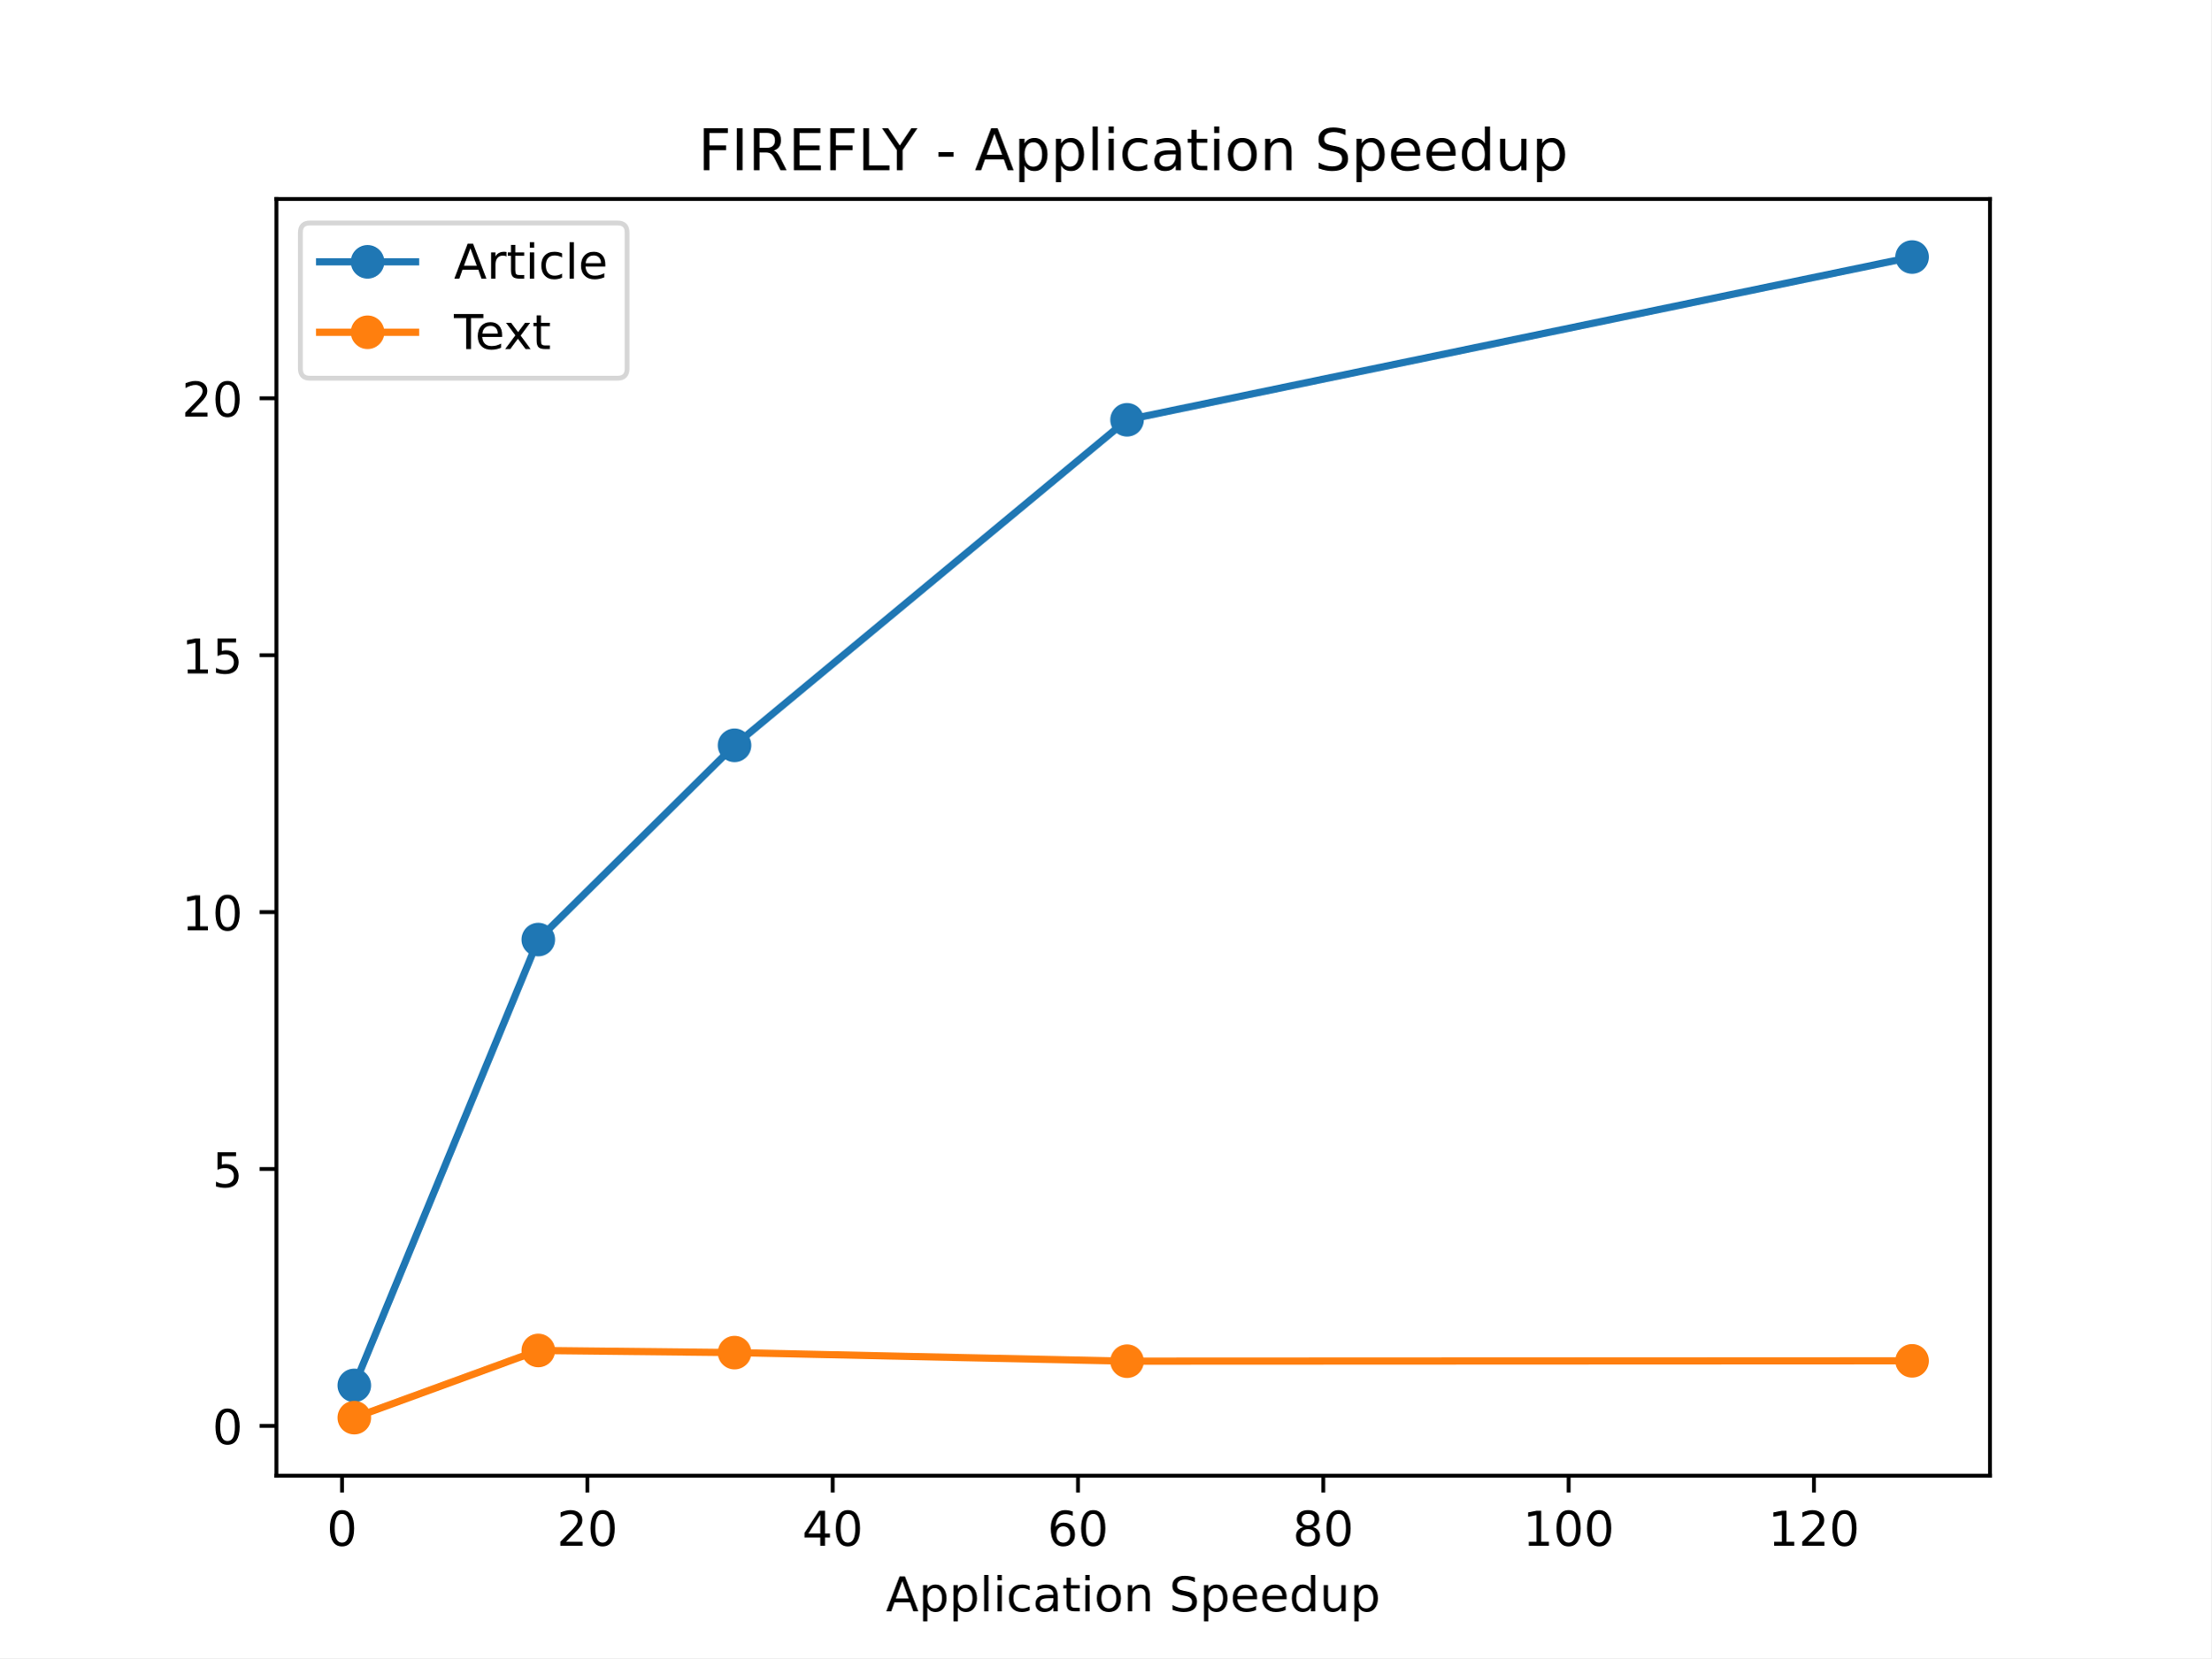
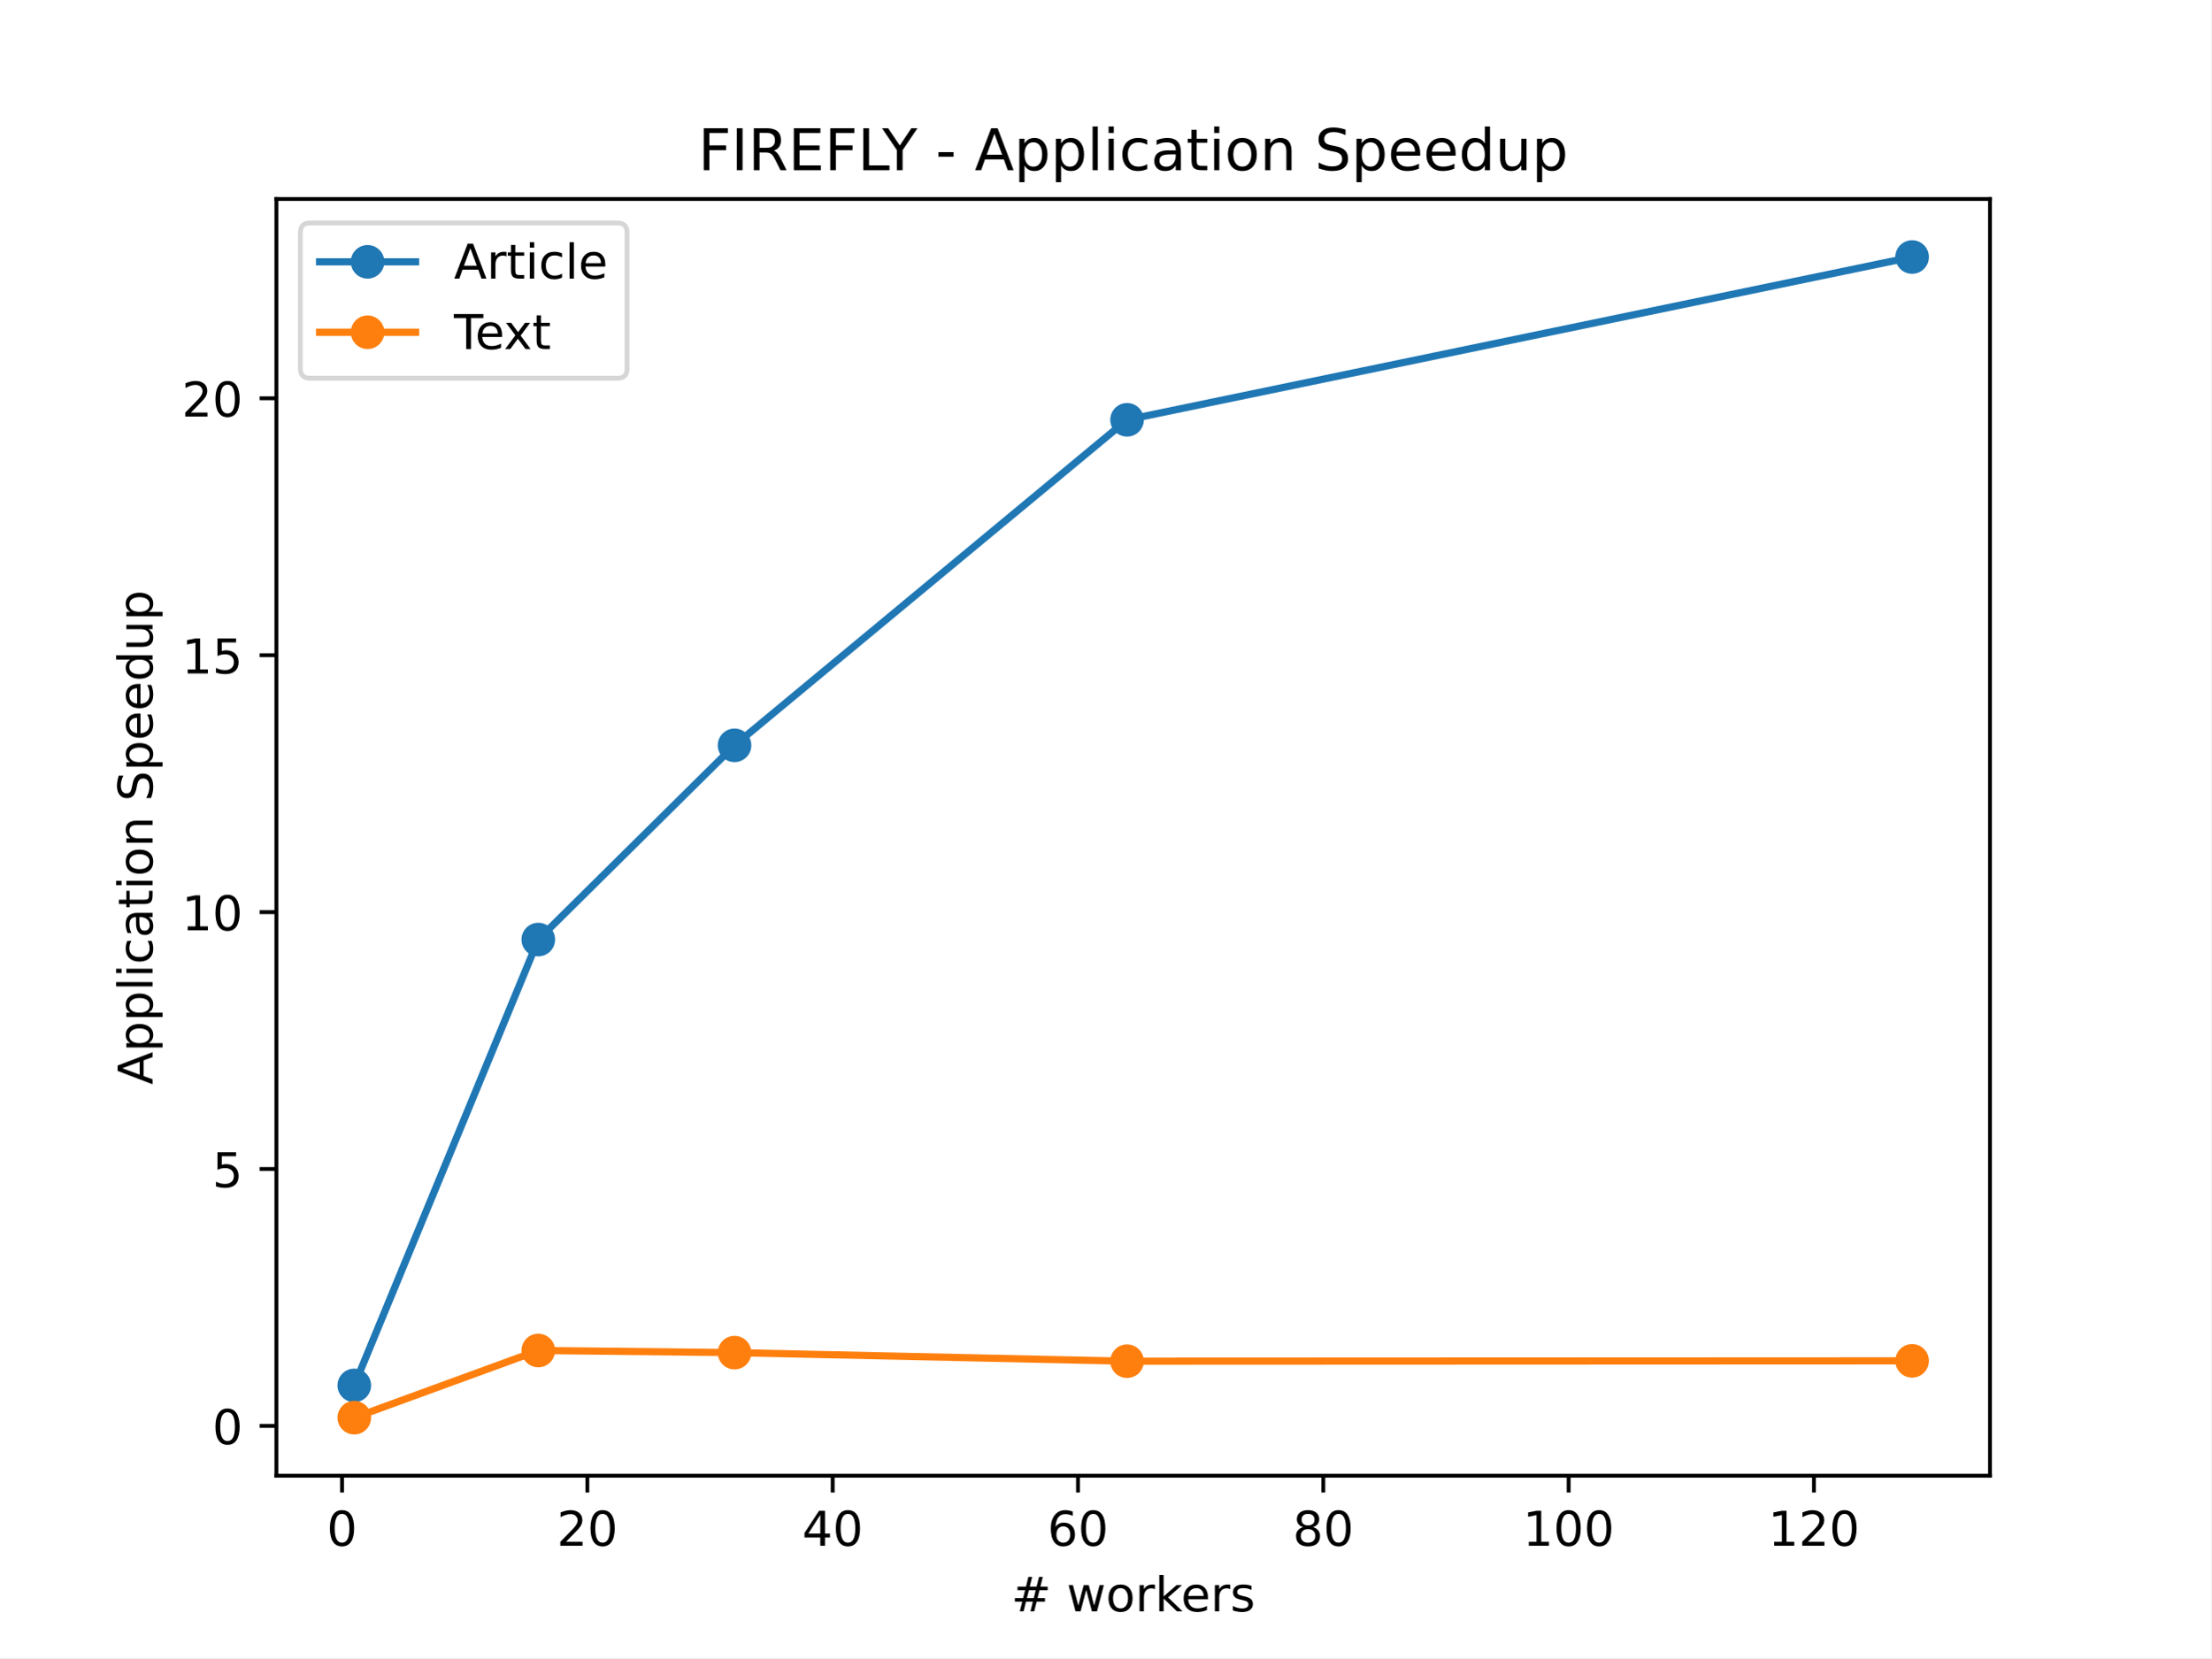
<svg xmlns="http://www.w3.org/2000/svg" xmlns:xlink="http://www.w3.org/1999/xlink" width="460.8pt" height="345.6pt" viewBox="0 0 460.8 345.6" version="1.1">
  <defs>
    <style type="text/css">*{stroke-linejoin: round; stroke-linecap: butt}</style>
  </defs>
  <g id="figure_1">
    <g id="patch_1">
      <path d="M 0 345.6  L 460.8 345.6  L 460.8 0  L 0 0  z " style="fill: #ffffff" />
    </g>
    <g id="axes_1">
      <g id="patch_2">
        <path d="M 57.6 307.584  L 414.72 307.584  L 414.72 41.472  L 57.6 41.472  z " style="fill: #ffffff" />
      </g>
      <g id="matplotlib.axis_1">
        <g id="xtick_1">
          <g id="line2d_1">
            <defs>
-               <path id="md1cdf1316c" d="M 0 0  L 0 3.5  " style="stroke: #000000; stroke-width: 0.8" />
-             </defs>
-             <g>
-               <use xlink:href="#md1cdf1316c" x="71.276" y="307.584" style="stroke: #000000; stroke-width: 0.8" />
+               <path id="m5387d51be2" d="M 0 0  L 0 3.5  " style="stroke: #000000; stroke-width: 0.8" />
+             </defs>
+             <g>
+               <use xlink:href="#m5387d51be2" x="71.276" y="307.584" style="stroke: #000000; stroke-width: 0.8" />
            </g>
          </g>
          <g id="text_1">
            <g transform="translate(68.09514 322.1824) scale(0.1 -0.1)">
              <defs>
                <path id="DejaVuSans-30" d="M 2034 4250  Q 1547 4250 1301 3770  Q 1056 3291 1056 2328  Q 1056 1369 1301 889  Q 1547 409 2034 409  Q 2525 409 2770 889  Q 3016 1369 3016 2328  Q 3016 3291 2770 3770  Q 2525 4250 2034 4250  z M 2034 4750  Q 2819 4750 3233 4129  Q 3647 3509 3647 2328  Q 3647 1150 3233 529  Q 2819 -91 2034 -91  Q 1250 -91 836 529  Q 422 1150 422 2328  Q 422 3509 836 4129  Q 1250 4750 2034 4750  z " transform="scale(0.015625)" />
              </defs>
              <use xlink:href="#DejaVuSans-30" />
            </g>
          </g>
        </g>
        <g id="xtick_2">
          <g id="line2d_2">
            <g>
-               <use xlink:href="#md1cdf1316c" x="122.403" y="307.584" style="stroke: #000000; stroke-width: 0.8" />
+               <use xlink:href="#m5387d51be2" x="122.403" y="307.584" style="stroke: #000000; stroke-width: 0.8" />
            </g>
          </g>
          <g id="text_2">
            <g transform="translate(116.0406 322.1824) scale(0.1 -0.1)">
              <defs>
                <path id="DejaVuSans-32" d="M 1228 531  L 3431 531  L 3431 0  L 469 0  L 469 531  Q 828 903 1448 1529  Q 2069 2156 2228 2338  Q 2531 2678 2651 2914  Q 2772 3150 2772 3378  Q 2772 3750 2511 3984  Q 2250 4219 1831 4219  Q 1534 4219 1204 4116  Q 875 4013 500 3803  L 500 4441  Q 881 4594 1212 4672  Q 1544 4750 1819 4750  Q 2544 4750 2975 4387  Q 3406 4025 3406 3419  Q 3406 3131 3298 2873  Q 3191 2616 2906 2266  Q 2828 2175 2409 1742  Q 1991 1309 1228 531  z " transform="scale(0.015625)" />
              </defs>
              <use xlink:href="#DejaVuSans-32" />
              <use xlink:href="#DejaVuSans-30" x="63.623" />
            </g>
          </g>
        </g>
        <g id="xtick_3">
          <g id="line2d_3">
            <g>
-               <use xlink:href="#md1cdf1316c" x="173.53" y="307.584" style="stroke: #000000; stroke-width: 0.8" />
+               <use xlink:href="#m5387d51be2" x="173.53" y="307.584" style="stroke: #000000; stroke-width: 0.8" />
            </g>
          </g>
          <g id="text_3">
            <g transform="translate(167.1673 322.1824) scale(0.1 -0.1)">
              <defs>
                <path id="DejaVuSans-34" d="M 2419 4116  L 825 1625  L 2419 1625  L 2419 4116  z M 2253 4666  L 3047 4666  L 3047 1625  L 3713 1625  L 3713 1100  L 3047 1100  L 3047 0  L 2419 0  L 2419 1100  L 313 1100  L 313 1709  L 2253 4666  z " transform="scale(0.015625)" />
              </defs>
              <use xlink:href="#DejaVuSans-34" />
              <use xlink:href="#DejaVuSans-30" x="63.623" />
            </g>
          </g>
        </g>
        <g id="xtick_4">
          <g id="line2d_4">
            <g>
-               <use xlink:href="#md1cdf1316c" x="224.656" y="307.584" style="stroke: #000000; stroke-width: 0.8" />
+               <use xlink:href="#m5387d51be2" x="224.656" y="307.584" style="stroke: #000000; stroke-width: 0.8" />
            </g>
          </g>
          <g id="text_4">
            <g transform="translate(218.294 322.1824) scale(0.1 -0.1)">
              <defs>
                <path id="DejaVuSans-36" d="M 2113 2584  Q 1688 2584 1439 2293  Q 1191 2003 1191 1497  Q 1191 994 1439 701  Q 1688 409 2113 409  Q 2538 409 2786 701  Q 3034 994 3034 1497  Q 3034 2003 2786 2293  Q 2538 2584 2113 2584  z M 3366 4563  L 3366 3988  Q 3128 4100 2886 4159  Q 2644 4219 2406 4219  Q 1781 4219 1451 3797  Q 1122 3375 1075 2522  Q 1259 2794 1537 2939  Q 1816 3084 2150 3084  Q 2853 3084 3261 2657  Q 3669 2231 3669 1497  Q 3669 778 3244 343  Q 2819 -91 2113 -91  Q 1303 -91 875 529  Q 447 1150 447 2328  Q 447 3434 972 4092  Q 1497 4750 2381 4750  Q 2619 4750 2861 4703  Q 3103 4656 3366 4563  z " transform="scale(0.015625)" />
              </defs>
              <use xlink:href="#DejaVuSans-36" />
              <use xlink:href="#DejaVuSans-30" x="63.623" />
            </g>
          </g>
        </g>
        <g id="xtick_5">
          <g id="line2d_5">
            <g>
-               <use xlink:href="#md1cdf1316c" x="275.783" y="307.584" style="stroke: #000000; stroke-width: 0.8" />
+               <use xlink:href="#m5387d51be2" x="275.783" y="307.584" style="stroke: #000000; stroke-width: 0.8" />
            </g>
          </g>
          <g id="text_5">
            <g transform="translate(269.4207 322.1824) scale(0.1 -0.1)">
              <defs>
                <path id="DejaVuSans-38" d="M 2034 2216  Q 1584 2216 1326 1975  Q 1069 1734 1069 1313  Q 1069 891 1326 650  Q 1584 409 2034 409  Q 2484 409 2743 651  Q 3003 894 3003 1313  Q 3003 1734 2745 1975  Q 2488 2216 2034 2216  z M 1403 2484  Q 997 2584 770 2862  Q 544 3141 544 3541  Q 544 4100 942 4425  Q 1341 4750 2034 4750  Q 2731 4750 3128 4425  Q 3525 4100 3525 3541  Q 3525 3141 3298 2862  Q 3072 2584 2669 2484  Q 3125 2378 3379 2068  Q 3634 1759 3634 1313  Q 3634 634 3220 271  Q 2806 -91 2034 -91  Q 1263 -91 848 271  Q 434 634 434 1313  Q 434 1759 690 2068  Q 947 2378 1403 2484  z M 1172 3481  Q 1172 3119 1398 2916  Q 1625 2713 2034 2713  Q 2441 2713 2670 2916  Q 2900 3119 2900 3481  Q 2900 3844 2670 4047  Q 2441 4250 2034 4250  Q 1625 4250 1398 4047  Q 1172 3844 1172 3481  z " transform="scale(0.015625)" />
              </defs>
              <use xlink:href="#DejaVuSans-38" />
              <use xlink:href="#DejaVuSans-30" x="63.623" />
            </g>
          </g>
        </g>
        <g id="xtick_6">
          <g id="line2d_6">
            <g>
-               <use xlink:href="#md1cdf1316c" x="326.91" y="307.584" style="stroke: #000000; stroke-width: 0.8" />
+               <use xlink:href="#m5387d51be2" x="326.91" y="307.584" style="stroke: #000000; stroke-width: 0.8" />
            </g>
          </g>
          <g id="text_6">
            <g transform="translate(317.3661 322.1824) scale(0.1 -0.1)">
              <defs>
                <path id="DejaVuSans-31" d="M 794 531  L 1825 531  L 1825 4091  L 703 3866  L 703 4441  L 1819 4666  L 2450 4666  L 2450 531  L 3481 531  L 3481 0  L 794 0  L 794 531  z " transform="scale(0.015625)" />
              </defs>
              <use xlink:href="#DejaVuSans-31" />
              <use xlink:href="#DejaVuSans-30" x="63.623" />
              <use xlink:href="#DejaVuSans-30" x="127.246" />
            </g>
          </g>
        </g>
        <g id="xtick_7">
          <g id="line2d_7">
            <g>
-               <use xlink:href="#md1cdf1316c" x="378.037" y="307.584" style="stroke: #000000; stroke-width: 0.8" />
+               <use xlink:href="#m5387d51be2" x="378.037" y="307.584" style="stroke: #000000; stroke-width: 0.8" />
            </g>
          </g>
          <g id="text_7">
            <g transform="translate(368.4928 322.1824) scale(0.1 -0.1)">
              <use xlink:href="#DejaVuSans-31" />
              <use xlink:href="#DejaVuSans-32" x="63.623" />
              <use xlink:href="#DejaVuSans-30" x="127.246" />
            </g>
          </g>
        </g>
        <g id="text_8">
-           <g transform="translate(184.6147 335.8606) scale(0.1 -0.1)">
+           <g transform="translate(210.7264 335.8606) scale(0.1 -0.1)">
+             <defs>
+               <path id="DejaVuSans-23" d="M 3272 2816  L 2363 2816  L 2100 1772  L 3016 1772  L 3272 2816  z M 2803 4594  L 2478 3297  L 3391 3297  L 3719 4594  L 4219 4594  L 3897 3297  L 4872 3297  L 4872 2816  L 3775 2816  L 3519 1772  L 4513 1772  L 4513 1294  L 3397 1294  L 3072 0  L 2572 0  L 2894 1294  L 1978 1294  L 1656 0  L 1153 0  L 1478 1294  L 494 1294  L 494 1772  L 1594 1772  L 1856 2816  L 850 2816  L 850 3297  L 1978 3297  L 2297 4594  L 2803 4594  z " transform="scale(0.015625)" />
+               <path id="DejaVuSans-20" transform="scale(0.015625)" />
+               <path id="DejaVuSans-77" d="M 269 3500  L 844 3500  L 1563 769  L 2278 3500  L 2956 3500  L 3675 769  L 4391 3500  L 4966 3500  L 4050 0  L 3372 0  L 2619 2869  L 1863 0  L 1184 0  L 269 3500  z " transform="scale(0.015625)" />
+               <path id="DejaVuSans-6f" d="M 1959 3097  Q 1497 3097 1228 2736  Q 959 2375 959 1747  Q 959 1119 1226 758  Q 1494 397 1959 397  Q 2419 397 2687 759  Q 2956 1122 2956 1747  Q 2956 2369 2687 2733  Q 2419 3097 1959 3097  z M 1959 3584  Q 2709 3584 3137 3096  Q 3566 2609 3566 1747  Q 3566 888 3137 398  Q 2709 -91 1959 -91  Q 1206 -91 779 398  Q 353 888 353 1747  Q 353 2609 779 3096  Q 1206 3584 1959 3584  z " transform="scale(0.015625)" />
+               <path id="DejaVuSans-72" d="M 2631 2963  Q 2534 3019 2420 3045  Q 2306 3072 2169 3072  Q 1681 3072 1420 2755  Q 1159 2438 1159 1844  L 1159 0  L 581 0  L 581 3500  L 1159 3500  L 1159 2956  Q 1341 3275 1631 3429  Q 1922 3584 2338 3584  Q 2397 3584 2469 3576  Q 2541 3569 2628 3553  L 2631 2963  z " transform="scale(0.015625)" />
+               <path id="DejaVuSans-6b" d="M 581 4863  L 1159 4863  L 1159 1991  L 2875 3500  L 3609 3500  L 1753 1863  L 3688 0  L 2938 0  L 1159 1709  L 1159 0  L 581 0  L 581 4863  z " transform="scale(0.015625)" />
+               <path id="DejaVuSans-65" d="M 3597 1894  L 3597 1613  L 953 1613  Q 991 1019 1311 708  Q 1631 397 2203 397  Q 2534 397 2845 478  Q 3156 559 3463 722  L 3463 178  Q 3153 47 2828 -22  Q 2503 -91 2169 -91  Q 1331 -91 842 396  Q 353 884 353 1716  Q 353 2575 817 3079  Q 1281 3584 2069 3584  Q 2775 3584 3186 3129  Q 3597 2675 3597 1894  z M 3022 2063  Q 3016 2534 2758 2815  Q 2500 3097 2075 3097  Q 1594 3097 1305 2825  Q 1016 2553 972 2059  L 3022 2063  z " transform="scale(0.015625)" />
+               <path id="DejaVuSans-73" d="M 2834 3397  L 2834 2853  Q 2591 2978 2328 3040  Q 2066 3103 1784 3103  Q 1356 3103 1142 2972  Q 928 2841 928 2578  Q 928 2378 1081 2264  Q 1234 2150 1697 2047  L 1894 2003  Q 2506 1872 2764 1633  Q 3022 1394 3022 966  Q 3022 478 2636 193  Q 2250 -91 1575 -91  Q 1294 -91 989 -36  Q 684 19 347 128  L 347 722  Q 666 556 975 473  Q 1284 391 1588 391  Q 1994 391 2212 530  Q 2431 669 2431 922  Q 2431 1156 2273 1281  Q 2116 1406 1581 1522  L 1381 1569  Q 847 1681 609 1914  Q 372 2147 372 2553  Q 372 3047 722 3315  Q 1072 3584 1716 3584  Q 2034 3584 2315 3537  Q 2597 3491 2834 3397  z " transform="scale(0.015625)" />
+             </defs>
+             <use xlink:href="#DejaVuSans-23" />
+             <use xlink:href="#DejaVuSans-20" x="83.789" />
+             <use xlink:href="#DejaVuSans-77" x="115.576" />
+             <use xlink:href="#DejaVuSans-6f" x="197.363" />
+             <use xlink:href="#DejaVuSans-72" x="258.545" />
+             <use xlink:href="#DejaVuSans-6b" x="299.658" />
+             <use xlink:href="#DejaVuSans-65" x="353.943" />
+             <use xlink:href="#DejaVuSans-72" x="415.467" />
+             <use xlink:href="#DejaVuSans-73" x="456.58" />
+           </g>
+         </g>
+       </g>
+       <g id="matplotlib.axis_2">
+         <g id="ytick_1">
+           <g id="line2d_8">
+             <defs>
+               <path id="ma396389e84" d="M 0 0  L -3.5 0  " style="stroke: #000000; stroke-width: 0.8" />
+             </defs>
+             <g>
+               <use xlink:href="#ma396389e84" x="57.6" y="297.205" style="stroke: #000000; stroke-width: 0.8" />
+             </g>
+           </g>
+           <g id="text_9">
+             <g transform="translate(44.2375 301.0043) scale(0.1 -0.1)">
+               <use xlink:href="#DejaVuSans-30" />
+             </g>
+           </g>
+         </g>
+         <g id="ytick_2">
+           <g id="line2d_9">
+             <g>
+               <use xlink:href="#ma396389e84" x="57.6" y="243.658" style="stroke: #000000; stroke-width: 0.8" />
+             </g>
+           </g>
+           <g id="text_10">
+             <g transform="translate(44.2375 247.4573) scale(0.1 -0.1)">
+               <defs>
+                 <path id="DejaVuSans-35" d="M 691 4666  L 3169 4666  L 3169 4134  L 1269 4134  L 1269 2991  Q 1406 3038 1543 3061  Q 1681 3084 1819 3084  Q 2600 3084 3056 2656  Q 3513 2228 3513 1497  Q 3513 744 3044 326  Q 2575 -91 1722 -91  Q 1428 -91 1123 -41  Q 819 9 494 109  L 494 744  Q 775 591 1075 516  Q 1375 441 1709 441  Q 2250 441 2565 725  Q 2881 1009 2881 1497  Q 2881 1984 2565 2268  Q 2250 2553 1709 2553  Q 1456 2553 1204 2497  Q 953 2441 691 2322  L 691 4666  z " transform="scale(0.015625)" />
+               </defs>
+               <use xlink:href="#DejaVuSans-35" />
+             </g>
+           </g>
+         </g>
+         <g id="ytick_3">
+           <g id="line2d_10">
+             <g>
+               <use xlink:href="#ma396389e84" x="57.6" y="190.111" style="stroke: #000000; stroke-width: 0.8" />
+             </g>
+           </g>
+           <g id="text_11">
+             <g transform="translate(37.875 193.9104) scale(0.1 -0.1)">
+               <use xlink:href="#DejaVuSans-31" />
+               <use xlink:href="#DejaVuSans-30" x="63.623" />
+             </g>
+           </g>
+         </g>
+         <g id="ytick_4">
+           <g id="line2d_11">
+             <g>
+               <use xlink:href="#ma396389e84" x="57.6" y="136.564" style="stroke: #000000; stroke-width: 0.8" />
+             </g>
+           </g>
+           <g id="text_12">
+             <g transform="translate(37.875 140.3634) scale(0.1 -0.1)">
+               <use xlink:href="#DejaVuSans-31" />
+               <use xlink:href="#DejaVuSans-35" x="63.623" />
+             </g>
+           </g>
+         </g>
+         <g id="ytick_5">
+           <g id="line2d_12">
+             <g>
+               <use xlink:href="#ma396389e84" x="57.6" y="83.017" style="stroke: #000000; stroke-width: 0.8" />
+             </g>
+           </g>
+           <g id="text_13">
+             <g transform="translate(37.875 86.81637) scale(0.1 -0.1)">
+               <use xlink:href="#DejaVuSans-32" />
+               <use xlink:href="#DejaVuSans-30" x="63.623" />
+             </g>
+           </g>
+         </g>
+         <g id="text_14">
+           <g transform="translate(31.79531 226.0733) rotate(-90) scale(0.1 -0.1)">
            <defs>
              <path id="DejaVuSans-41" d="M 2188 4044  L 1331 1722  L 3047 1722  L 2188 4044  z M 1831 4666  L 2547 4666  L 4325 0  L 3669 0  L 3244 1197  L 1141 1197  L 716 0  L 50 0  L 1831 4666  z " transform="scale(0.015625)" />
              <path id="DejaVuSans-70" d="M 1159 525  L 1159 -1331  L 581 -1331  L 581 3500  L 1159 3500  L 1159 2969  Q 1341 3281 1617 3432  Q 1894 3584 2278 3584  Q 2916 3584 3314 3078  Q 3713 2572 3713 1747  Q 3713 922 3314 415  Q 2916 -91 2278 -91  Q 1894 -91 1617 61  Q 1341 213 1159 525  z M 3116 1747  Q 3116 2381 2855 2742  Q 2594 3103 2138 3103  Q 1681 3103 1420 2742  Q 1159 2381 1159 1747  Q 1159 1113 1420 752  Q 1681 391 2138 391  Q 2594 391 2855 752  Q 3116 1113 3116 1747  z " transform="scale(0.015625)" />
              <path id="DejaVuSans-6c" d="M 603 4863  L 1178 4863  L 1178 0  L 603 0  L 603 4863  z " transform="scale(0.015625)" />
              <path id="DejaVuSans-69" d="M 603 3500  L 1178 3500  L 1178 0  L 603 0  L 603 3500  z M 603 4863  L 1178 4863  L 1178 4134  L 603 4134  L 603 4863  z " transform="scale(0.015625)" />
              <path id="DejaVuSans-63" d="M 3122 3366  L 3122 2828  Q 2878 2963 2633 3030  Q 2388 3097 2138 3097  Q 1578 3097 1268 2742  Q 959 2388 959 1747  Q 959 1106 1268 751  Q 1578 397 2138 397  Q 2388 397 2633 464  Q 2878 531 3122 666  L 3122 134  Q 2881 22 2623 -34  Q 2366 -91 2075 -91  Q 1284 -91 818 406  Q 353 903 353 1747  Q 353 2603 823 3093  Q 1294 3584 2113 3584  Q 2378 3584 2631 3529  Q 2884 3475 3122 3366  z " transform="scale(0.015625)" />
              <path id="DejaVuSans-61" d="M 2194 1759  Q 1497 1759 1228 1600  Q 959 1441 959 1056  Q 959 750 1161 570  Q 1363 391 1709 391  Q 2188 391 2477 730  Q 2766 1069 2766 1631  L 2766 1759  L 2194 1759  z M 3341 1997  L 3341 0  L 2766 0  L 2766 531  Q 2569 213 2275 61  Q 1981 -91 1556 -91  Q 1019 -91 701 211  Q 384 513 384 1019  Q 384 1609 779 1909  Q 1175 2209 1959 2209  L 2766 2209  L 2766 2266  Q 2766 2663 2505 2880  Q 2244 3097 1772 3097  Q 1472 3097 1187 3025  Q 903 2953 641 2809  L 641 3341  Q 956 3463 1253 3523  Q 1550 3584 1831 3584  Q 2591 3584 2966 3190  Q 3341 2797 3341 1997  z " transform="scale(0.015625)" />
              <path id="DejaVuSans-74" d="M 1172 4494  L 1172 3500  L 2356 3500  L 2356 3053  L 1172 3053  L 1172 1153  Q 1172 725 1289 603  Q 1406 481 1766 481  L 2356 481  L 2356 0  L 1766 0  Q 1100 0 847 248  Q 594 497 594 1153  L 594 3053  L 172 3053  L 172 3500  L 594 3500  L 594 4494  L 1172 4494  z " transform="scale(0.015625)" />
-               <path id="DejaVuSans-6f" d="M 1959 3097  Q 1497 3097 1228 2736  Q 959 2375 959 1747  Q 959 1119 1226 758  Q 1494 397 1959 397  Q 2419 397 2687 759  Q 2956 1122 2956 1747  Q 2956 2369 2687 2733  Q 2419 3097 1959 3097  z M 1959 3584  Q 2709 3584 3137 3096  Q 3566 2609 3566 1747  Q 3566 888 3137 398  Q 2709 -91 1959 -91  Q 1206 -91 779 398  Q 353 888 353 1747  Q 353 2609 779 3096  Q 1206 3584 1959 3584  z " transform="scale(0.015625)" />
              <path id="DejaVuSans-6e" d="M 3513 2113  L 3513 0  L 2938 0  L 2938 2094  Q 2938 2591 2744 2837  Q 2550 3084 2163 3084  Q 1697 3084 1428 2787  Q 1159 2491 1159 1978  L 1159 0  L 581 0  L 581 3500  L 1159 3500  L 1159 2956  Q 1366 3272 1645 3428  Q 1925 3584 2291 3584  Q 2894 3584 3203 3211  Q 3513 2838 3513 2113  z " transform="scale(0.015625)" />
-               <path id="DejaVuSans-20" transform="scale(0.015625)" />
              <path id="DejaVuSans-53" d="M 3425 4513  L 3425 3897  Q 3066 4069 2747 4153  Q 2428 4238 2131 4238  Q 1616 4238 1336 4038  Q 1056 3838 1056 3469  Q 1056 3159 1242 3001  Q 1428 2844 1947 2747  L 2328 2669  Q 3034 2534 3370 2195  Q 3706 1856 3706 1288  Q 3706 609 3251 259  Q 2797 -91 1919 -91  Q 1588 -91 1214 -16  Q 841 59 441 206  L 441 856  Q 825 641 1194 531  Q 1563 422 1919 422  Q 2459 422 2753 634  Q 3047 847 3047 1241  Q 3047 1584 2836 1778  Q 2625 1972 2144 2069  L 1759 2144  Q 1053 2284 737 2584  Q 422 2884 422 3419  Q 422 4038 858 4394  Q 1294 4750 2059 4750  Q 2388 4750 2728 4690  Q 3069 4631 3425 4513  z " transform="scale(0.015625)" />
-               <path id="DejaVuSans-65" d="M 3597 1894  L 3597 1613  L 953 1613  Q 991 1019 1311 708  Q 1631 397 2203 397  Q 2534 397 2845 478  Q 3156 559 3463 722  L 3463 178  Q 3153 47 2828 -22  Q 2503 -91 2169 -91  Q 1331 -91 842 396  Q 353 884 353 1716  Q 353 2575 817 3079  Q 1281 3584 2069 3584  Q 2775 3584 3186 3129  Q 3597 2675 3597 1894  z M 3022 2063  Q 3016 2534 2758 2815  Q 2500 3097 2075 3097  Q 1594 3097 1305 2825  Q 1016 2553 972 2059  L 3022 2063  z " transform="scale(0.015625)" />
              <path id="DejaVuSans-64" d="M 2906 2969  L 2906 4863  L 3481 4863  L 3481 0  L 2906 0  L 2906 525  Q 2725 213 2448 61  Q 2172 -91 1784 -91  Q 1150 -91 751 415  Q 353 922 353 1747  Q 353 2572 751 3078  Q 1150 3584 1784 3584  Q 2172 3584 2448 3432  Q 2725 3281 2906 2969  z M 947 1747  Q 947 1113 1208 752  Q 1469 391 1925 391  Q 2381 391 2643 752  Q 2906 1113 2906 1747  Q 2906 2381 2643 2742  Q 2381 3103 1925 3103  Q 1469 3103 1208 2742  Q 947 2381 947 1747  z " transform="scale(0.015625)" />
              <path id="DejaVuSans-75" d="M 544 1381  L 544 3500  L 1119 3500  L 1119 1403  Q 1119 906 1312 657  Q 1506 409 1894 409  Q 2359 409 2629 706  Q 2900 1003 2900 1516  L 2900 3500  L 3475 3500  L 3475 0  L 2900 0  L 2900 538  Q 2691 219 2414 64  Q 2138 -91 1772 -91  Q 1169 -91 856 284  Q 544 659 544 1381  z M 1991 3584  L 1991 3584  z " transform="scale(0.015625)" />
            </defs>
            <use xlink:href="#DejaVuSans-41" />
            <use xlink:href="#DejaVuSans-70" x="68.408" />
            <use xlink:href="#DejaVuSans-70" x="131.885" />
            <use xlink:href="#DejaVuSans-6c" x="195.361" />
            <use xlink:href="#DejaVuSans-69" x="223.145" />
            <use xlink:href="#DejaVuSans-63" x="250.928" />
            <use xlink:href="#DejaVuSans-61" x="305.908" />
            <use xlink:href="#DejaVuSans-74" x="367.188" />
            <use xlink:href="#DejaVuSans-69" x="406.396" />
            <use xlink:href="#DejaVuSans-6f" x="434.18" />
            <use xlink:href="#DejaVuSans-6e" x="495.361" />
            <use xlink:href="#DejaVuSans-20" x="558.74" />
            <use xlink:href="#DejaVuSans-53" x="590.527" />
            <use xlink:href="#DejaVuSans-70" x="654.004" />
            <use xlink:href="#DejaVuSans-65" x="717.48" />
            <use xlink:href="#DejaVuSans-65" x="779.004" />
            <use xlink:href="#DejaVuSans-64" x="840.527" />
            <use xlink:href="#DejaVuSans-75" x="904.004" />
            <use xlink:href="#DejaVuSans-70" x="967.383" />
          </g>
        </g>
      </g>
-       <g id="matplotlib.axis_2">
-         <g id="ytick_1">
-           <g id="line2d_8">
-             <defs>
-               <path id="m6a787eb1c4" d="M 0 0  L -3.5 0  " style="stroke: #000000; stroke-width: 0.8" />
-             </defs>
-             <g>
-               <use xlink:href="#m6a787eb1c4" x="57.6" y="297.205" style="stroke: #000000; stroke-width: 0.8" />
-             </g>
-           </g>
-           <g id="text_9">
-             <g transform="translate(44.2375 301.0043) scale(0.1 -0.1)">
-               <use xlink:href="#DejaVuSans-30" />
-             </g>
-           </g>
-         </g>
-         <g id="ytick_2">
-           <g id="line2d_9">
-             <g>
-               <use xlink:href="#m6a787eb1c4" x="57.6" y="243.658" style="stroke: #000000; stroke-width: 0.8" />
-             </g>
-           </g>
-           <g id="text_10">
-             <g transform="translate(44.2375 247.4573) scale(0.1 -0.1)">
-               <defs>
-                 <path id="DejaVuSans-35" d="M 691 4666  L 3169 4666  L 3169 4134  L 1269 4134  L 1269 2991  Q 1406 3038 1543 3061  Q 1681 3084 1819 3084  Q 2600 3084 3056 2656  Q 3513 2228 3513 1497  Q 3513 744 3044 326  Q 2575 -91 1722 -91  Q 1428 -91 1123 -41  Q 819 9 494 109  L 494 744  Q 775 591 1075 516  Q 1375 441 1709 441  Q 2250 441 2565 725  Q 2881 1009 2881 1497  Q 2881 1984 2565 2268  Q 2250 2553 1709 2553  Q 1456 2553 1204 2497  Q 953 2441 691 2322  L 691 4666  z " transform="scale(0.015625)" />
-               </defs>
-               <use xlink:href="#DejaVuSans-35" />
-             </g>
-           </g>
-         </g>
-         <g id="ytick_3">
-           <g id="line2d_10">
-             <g>
-               <use xlink:href="#m6a787eb1c4" x="57.6" y="190.111" style="stroke: #000000; stroke-width: 0.8" />
-             </g>
-           </g>
-           <g id="text_11">
-             <g transform="translate(37.875 193.9104) scale(0.1 -0.1)">
-               <use xlink:href="#DejaVuSans-31" />
-               <use xlink:href="#DejaVuSans-30" x="63.623" />
-             </g>
-           </g>
-         </g>
-         <g id="ytick_4">
-           <g id="line2d_11">
-             <g>
-               <use xlink:href="#m6a787eb1c4" x="57.6" y="136.564" style="stroke: #000000; stroke-width: 0.8" />
-             </g>
-           </g>
-           <g id="text_12">
-             <g transform="translate(37.875 140.3634) scale(0.1 -0.1)">
-               <use xlink:href="#DejaVuSans-31" />
-               <use xlink:href="#DejaVuSans-35" x="63.623" />
-             </g>
-           </g>
-         </g>
-         <g id="ytick_5">
-           <g id="line2d_12">
-             <g>
-               <use xlink:href="#m6a787eb1c4" x="57.6" y="83.017" style="stroke: #000000; stroke-width: 0.8" />
-             </g>
-           </g>
-           <g id="text_13">
-             <g transform="translate(37.875 86.81637) scale(0.1 -0.1)">
-               <use xlink:href="#DejaVuSans-32" />
-               <use xlink:href="#DejaVuSans-30" x="63.623" />
-             </g>
-           </g>
-         </g>
-       </g>
      <g id="line2d_13">
-         <path d="M 73.833 288.76  L 112.178 195.832  L 153.079 155.349  L 234.882 87.498  L 398.487 53.568  " clip-path="url(#p37c47cdd9c)" style="fill: none; stroke: #1f77b4; stroke-width: 1.5; stroke-linecap: square" />
+         <path d="M 73.833 288.76  L 112.178 195.832  L 153.079 155.349  L 234.882 87.498  L 398.487 53.568  " clip-path="url(#p8ce46fc6b5)" style="fill: none; stroke: #1f77b4; stroke-width: 1.5; stroke-linecap: square" />
        <defs>
-           <path id="mb02d6e5b98" d="M 0 3  C 0.796 3 1.559 2.684 2.121 2.121  C 2.684 1.559 3 0.796 3 0  C 3 -0.796 2.684 -1.559 2.121 -2.121  C 1.559 -2.684 0.796 -3 0 -3  C -0.796 -3 -1.559 -2.684 -2.121 -2.121  C -2.684 -1.559 -3 -0.796 -3 0  C -3 0.796 -2.684 1.559 -2.121 2.121  C -1.559 2.684 -0.796 3 0 3  z " style="stroke: #1f77b4" />
+           <path id="m5e30dfd41d" d="M 0 3  C 0.796 3 1.559 2.684 2.121 2.121  C 2.684 1.559 3 0.796 3 0  C 3 -0.796 2.684 -1.559 2.121 -2.121  C 1.559 -2.684 0.796 -3 0 -3  C -0.796 -3 -1.559 -2.684 -2.121 -2.121  C -2.684 -1.559 -3 -0.796 -3 0  C -3 0.796 -2.684 1.559 -2.121 2.121  C -1.559 2.684 -0.796 3 0 3  z " style="stroke: #1f77b4" />
        </defs>
-         <g clip-path="url(#p37c47cdd9c)">
-           <use xlink:href="#mb02d6e5b98" x="73.833" y="288.76" style="fill: #1f77b4; stroke: #1f77b4" />
-           <use xlink:href="#mb02d6e5b98" x="112.178" y="195.832" style="fill: #1f77b4; stroke: #1f77b4" />
-           <use xlink:href="#mb02d6e5b98" x="153.079" y="155.349" style="fill: #1f77b4; stroke: #1f77b4" />
-           <use xlink:href="#mb02d6e5b98" x="234.882" y="87.498" style="fill: #1f77b4; stroke: #1f77b4" />
-           <use xlink:href="#mb02d6e5b98" x="398.487" y="53.568" style="fill: #1f77b4; stroke: #1f77b4" />
+         <g clip-path="url(#p8ce46fc6b5)">
+           <use xlink:href="#m5e30dfd41d" x="73.833" y="288.76" style="fill: #1f77b4; stroke: #1f77b4" />
+           <use xlink:href="#m5e30dfd41d" x="112.178" y="195.832" style="fill: #1f77b4; stroke: #1f77b4" />
+           <use xlink:href="#m5e30dfd41d" x="153.079" y="155.349" style="fill: #1f77b4; stroke: #1f77b4" />
+           <use xlink:href="#m5e30dfd41d" x="234.882" y="87.498" style="fill: #1f77b4; stroke: #1f77b4" />
+           <use xlink:href="#m5e30dfd41d" x="398.487" y="53.568" style="fill: #1f77b4; stroke: #1f77b4" />
        </g>
      </g>
      <g id="line2d_14">
-         <path d="M 73.833 295.488  L 112.178 281.484  L 153.079 281.93  L 234.882 283.717  L 398.487 283.644  " clip-path="url(#p37c47cdd9c)" style="fill: none; stroke: #ff7f0e; stroke-width: 1.5; stroke-linecap: square" />
+         <path d="M 73.833 295.488  L 112.178 281.484  L 153.079 281.93  L 234.882 283.717  L 398.487 283.644  " clip-path="url(#p8ce46fc6b5)" style="fill: none; stroke: #ff7f0e; stroke-width: 1.5; stroke-linecap: square" />
        <defs>
-           <path id="m4a8d98f34a" d="M 0 3  C 0.796 3 1.559 2.684 2.121 2.121  C 2.684 1.559 3 0.796 3 0  C 3 -0.796 2.684 -1.559 2.121 -2.121  C 1.559 -2.684 0.796 -3 0 -3  C -0.796 -3 -1.559 -2.684 -2.121 -2.121  C -2.684 -1.559 -3 -0.796 -3 0  C -3 0.796 -2.684 1.559 -2.121 2.121  C -1.559 2.684 -0.796 3 0 3  z " style="stroke: #ff7f0e" />
+           <path id="m895ccfaaea" d="M 0 3  C 0.796 3 1.559 2.684 2.121 2.121  C 2.684 1.559 3 0.796 3 0  C 3 -0.796 2.684 -1.559 2.121 -2.121  C 1.559 -2.684 0.796 -3 0 -3  C -0.796 -3 -1.559 -2.684 -2.121 -2.121  C -2.684 -1.559 -3 -0.796 -3 0  C -3 0.796 -2.684 1.559 -2.121 2.121  C -1.559 2.684 -0.796 3 0 3  z " style="stroke: #ff7f0e" />
        </defs>
-         <g clip-path="url(#p37c47cdd9c)">
-           <use xlink:href="#m4a8d98f34a" x="73.833" y="295.488" style="fill: #ff7f0e; stroke: #ff7f0e" />
-           <use xlink:href="#m4a8d98f34a" x="112.178" y="281.484" style="fill: #ff7f0e; stroke: #ff7f0e" />
-           <use xlink:href="#m4a8d98f34a" x="153.079" y="281.93" style="fill: #ff7f0e; stroke: #ff7f0e" />
-           <use xlink:href="#m4a8d98f34a" x="234.882" y="283.717" style="fill: #ff7f0e; stroke: #ff7f0e" />
-           <use xlink:href="#m4a8d98f34a" x="398.487" y="283.644" style="fill: #ff7f0e; stroke: #ff7f0e" />
+         <g clip-path="url(#p8ce46fc6b5)">
+           <use xlink:href="#m895ccfaaea" x="73.833" y="295.488" style="fill: #ff7f0e; stroke: #ff7f0e" />
+           <use xlink:href="#m895ccfaaea" x="112.178" y="281.484" style="fill: #ff7f0e; stroke: #ff7f0e" />
+           <use xlink:href="#m895ccfaaea" x="153.079" y="281.93" style="fill: #ff7f0e; stroke: #ff7f0e" />
+           <use xlink:href="#m895ccfaaea" x="234.882" y="283.717" style="fill: #ff7f0e; stroke: #ff7f0e" />
+           <use xlink:href="#m895ccfaaea" x="398.487" y="283.644" style="fill: #ff7f0e; stroke: #ff7f0e" />
        </g>
      </g>
      <g id="patch_3">
        <path d="M 57.6 307.584  L 57.6 41.472  " style="fill: none; stroke: #000000; stroke-width: 0.8; stroke-linejoin: miter; stroke-linecap: square" />
      </g>
      <g id="patch_4">
        <path d="M 414.72 307.584  L 414.72 41.472  " style="fill: none; stroke: #000000; stroke-width: 0.8; stroke-linejoin: miter; stroke-linecap: square" />
      </g>
      <g id="patch_5">
        <path d="M 57.6 307.584  L 414.72 307.584  " style="fill: none; stroke: #000000; stroke-width: 0.8; stroke-linejoin: miter; stroke-linecap: square" />
      </g>
      <g id="patch_6">
        <path d="M 57.6 41.472  L 414.72 41.472  " style="fill: none; stroke: #000000; stroke-width: 0.8; stroke-linejoin: miter; stroke-linecap: square" />
      </g>
-       <g id="text_14">
+       <g id="text_15">
        <g transform="translate(145.4822 35.472) scale(0.12 -0.12)">
          <defs>
            <path id="DejaVuSans-46" d="M 628 4666  L 3309 4666  L 3309 4134  L 1259 4134  L 1259 2759  L 3109 2759  L 3109 2228  L 1259 2228  L 1259 0  L 628 0  L 628 4666  z " transform="scale(0.015625)" />
            <path id="DejaVuSans-49" d="M 628 4666  L 1259 4666  L 1259 0  L 628 0  L 628 4666  z " transform="scale(0.015625)" />
            <path id="DejaVuSans-52" d="M 2841 2188  Q 3044 2119 3236 1894  Q 3428 1669 3622 1275  L 4263 0  L 3584 0  L 2988 1197  Q 2756 1666 2539 1819  Q 2322 1972 1947 1972  L 1259 1972  L 1259 0  L 628 0  L 628 4666  L 2053 4666  Q 2853 4666 3247 4331  Q 3641 3997 3641 3322  Q 3641 2881 3436 2590  Q 3231 2300 2841 2188  z M 1259 4147  L 1259 2491  L 2053 2491  Q 2509 2491 2742 2702  Q 2975 2913 2975 3322  Q 2975 3731 2742 3939  Q 2509 4147 2053 4147  L 1259 4147  z " transform="scale(0.015625)" />
            <path id="DejaVuSans-45" d="M 628 4666  L 3578 4666  L 3578 4134  L 1259 4134  L 1259 2753  L 3481 2753  L 3481 2222  L 1259 2222  L 1259 531  L 3634 531  L 3634 0  L 628 0  L 628 4666  z " transform="scale(0.015625)" />
            <path id="DejaVuSans-4c" d="M 628 4666  L 1259 4666  L 1259 531  L 3531 531  L 3531 0  L 628 0  L 628 4666  z " transform="scale(0.015625)" />
            <path id="DejaVuSans-59" d="M -13 4666  L 666 4666  L 1959 2747  L 3244 4666  L 3922 4666  L 2272 2222  L 2272 0  L 1638 0  L 1638 2222  L -13 4666  z " transform="scale(0.015625)" />
            <path id="DejaVuSans-2d" d="M 313 2009  L 1997 2009  L 1997 1497  L 313 1497  L 313 2009  z " transform="scale(0.015625)" />
          </defs>
          <use xlink:href="#DejaVuSans-46" />
          <use xlink:href="#DejaVuSans-49" x="57.52" />
          <use xlink:href="#DejaVuSans-52" x="87.012" />
          <use xlink:href="#DejaVuSans-45" x="156.494" />
          <use xlink:href="#DejaVuSans-46" x="219.678" />
          <use xlink:href="#DejaVuSans-4c" x="277.197" />
          <use xlink:href="#DejaVuSans-59" x="319.66" />
          <use xlink:href="#DejaVuSans-20" x="380.744" />
          <use xlink:href="#DejaVuSans-2d" x="412.531" />
          <use xlink:href="#DejaVuSans-20" x="448.615" />
          <use xlink:href="#DejaVuSans-41" x="480.402" />
          <use xlink:href="#DejaVuSans-70" x="548.811" />
          <use xlink:href="#DejaVuSans-70" x="612.287" />
          <use xlink:href="#DejaVuSans-6c" x="675.764" />
          <use xlink:href="#DejaVuSans-69" x="703.547" />
          <use xlink:href="#DejaVuSans-63" x="731.33" />
          <use xlink:href="#DejaVuSans-61" x="786.311" />
          <use xlink:href="#DejaVuSans-74" x="847.59" />
          <use xlink:href="#DejaVuSans-69" x="886.799" />
          <use xlink:href="#DejaVuSans-6f" x="914.582" />
          <use xlink:href="#DejaVuSans-6e" x="975.764" />
          <use xlink:href="#DejaVuSans-20" x="1039.143" />
          <use xlink:href="#DejaVuSans-53" x="1070.93" />
          <use xlink:href="#DejaVuSans-70" x="1134.406" />
          <use xlink:href="#DejaVuSans-65" x="1197.883" />
          <use xlink:href="#DejaVuSans-65" x="1259.406" />
          <use xlink:href="#DejaVuSans-64" x="1320.93" />
          <use xlink:href="#DejaVuSans-75" x="1384.406" />
          <use xlink:href="#DejaVuSans-70" x="1447.785" />
        </g>
      </g>
      <g id="legend_1">
        <g id="patch_7">
          <path d="M 64.6 78.828  L 128.68 78.828  Q 130.68 78.828 130.68 76.828  L 130.68 48.472  Q 130.68 46.472 128.68 46.472  L 64.6 46.472  Q 62.6 46.472 62.6 48.472  L 62.6 76.828  Q 62.6 78.828 64.6 78.828  z " style="fill: #ffffff; opacity: 0.8; stroke: #cccccc; stroke-linejoin: miter" />
        </g>
        <g id="line2d_15">
          <path d="M 66.6 54.57  L 76.6 54.57  L 86.6 54.57  " style="fill: none; stroke: #1f77b4; stroke-width: 1.5; stroke-linecap: square" />
          <g>
-             <use xlink:href="#mb02d6e5b98" x="76.6" y="54.57" style="fill: #1f77b4; stroke: #1f77b4" />
-           </g>
-         </g>
-         <g id="text_15">
+             <use xlink:href="#m5e30dfd41d" x="76.6" y="54.57" style="fill: #1f77b4; stroke: #1f77b4" />
+           </g>
+         </g>
+         <g id="text_16">
          <g transform="translate(94.6 58.07044) scale(0.1 -0.1)">
-             <defs>
-               <path id="DejaVuSans-72" d="M 2631 2963  Q 2534 3019 2420 3045  Q 2306 3072 2169 3072  Q 1681 3072 1420 2755  Q 1159 2438 1159 1844  L 1159 0  L 581 0  L 581 3500  L 1159 3500  L 1159 2956  Q 1341 3275 1631 3429  Q 1922 3584 2338 3584  Q 2397 3584 2469 3576  Q 2541 3569 2628 3553  L 2631 2963  z " transform="scale(0.015625)" />
-             </defs>
            <use xlink:href="#DejaVuSans-41" />
            <use xlink:href="#DejaVuSans-72" x="68.408" />
            <use xlink:href="#DejaVuSans-74" x="109.521" />
            <use xlink:href="#DejaVuSans-69" x="148.73" />
            <use xlink:href="#DejaVuSans-63" x="176.514" />
            <use xlink:href="#DejaVuSans-6c" x="231.494" />
            <use xlink:href="#DejaVuSans-65" x="259.277" />
          </g>
        </g>
        <g id="line2d_16">
          <path d="M 66.6 69.249  L 76.6 69.249  L 86.6 69.249  " style="fill: none; stroke: #ff7f0e; stroke-width: 1.5; stroke-linecap: square" />
          <g>
-             <use xlink:href="#m4a8d98f34a" x="76.6" y="69.249" style="fill: #ff7f0e; stroke: #ff7f0e" />
-           </g>
-         </g>
-         <g id="text_16">
+             <use xlink:href="#m895ccfaaea" x="76.6" y="69.249" style="fill: #ff7f0e; stroke: #ff7f0e" />
+           </g>
+         </g>
+         <g id="text_17">
          <g transform="translate(94.6 72.74856) scale(0.1 -0.1)">
            <defs>
              <path id="DejaVuSans-54" d="M -19 4666  L 3928 4666  L 3928 4134  L 2272 4134  L 2272 0  L 1638 0  L 1638 4134  L -19 4134  L -19 4666  z " transform="scale(0.015625)" />
              <path id="DejaVuSans-78" d="M 3513 3500  L 2247 1797  L 3578 0  L 2900 0  L 1881 1375  L 863 0  L 184 0  L 1544 1831  L 300 3500  L 978 3500  L 1906 2253  L 2834 3500  L 3513 3500  z " transform="scale(0.015625)" />
            </defs>
            <use xlink:href="#DejaVuSans-54" />
            <use xlink:href="#DejaVuSans-65" x="44.084" />
            <use xlink:href="#DejaVuSans-78" x="103.857" />
            <use xlink:href="#DejaVuSans-74" x="163.037" />
          </g>
        </g>
      </g>
    </g>
  </g>
  <defs>
-     <clipPath id="p37c47cdd9c">
+     <clipPath id="p8ce46fc6b5">
      <rect x="57.6" y="41.472" width="357.12" height="266.112" />
    </clipPath>
  </defs>
</svg>
